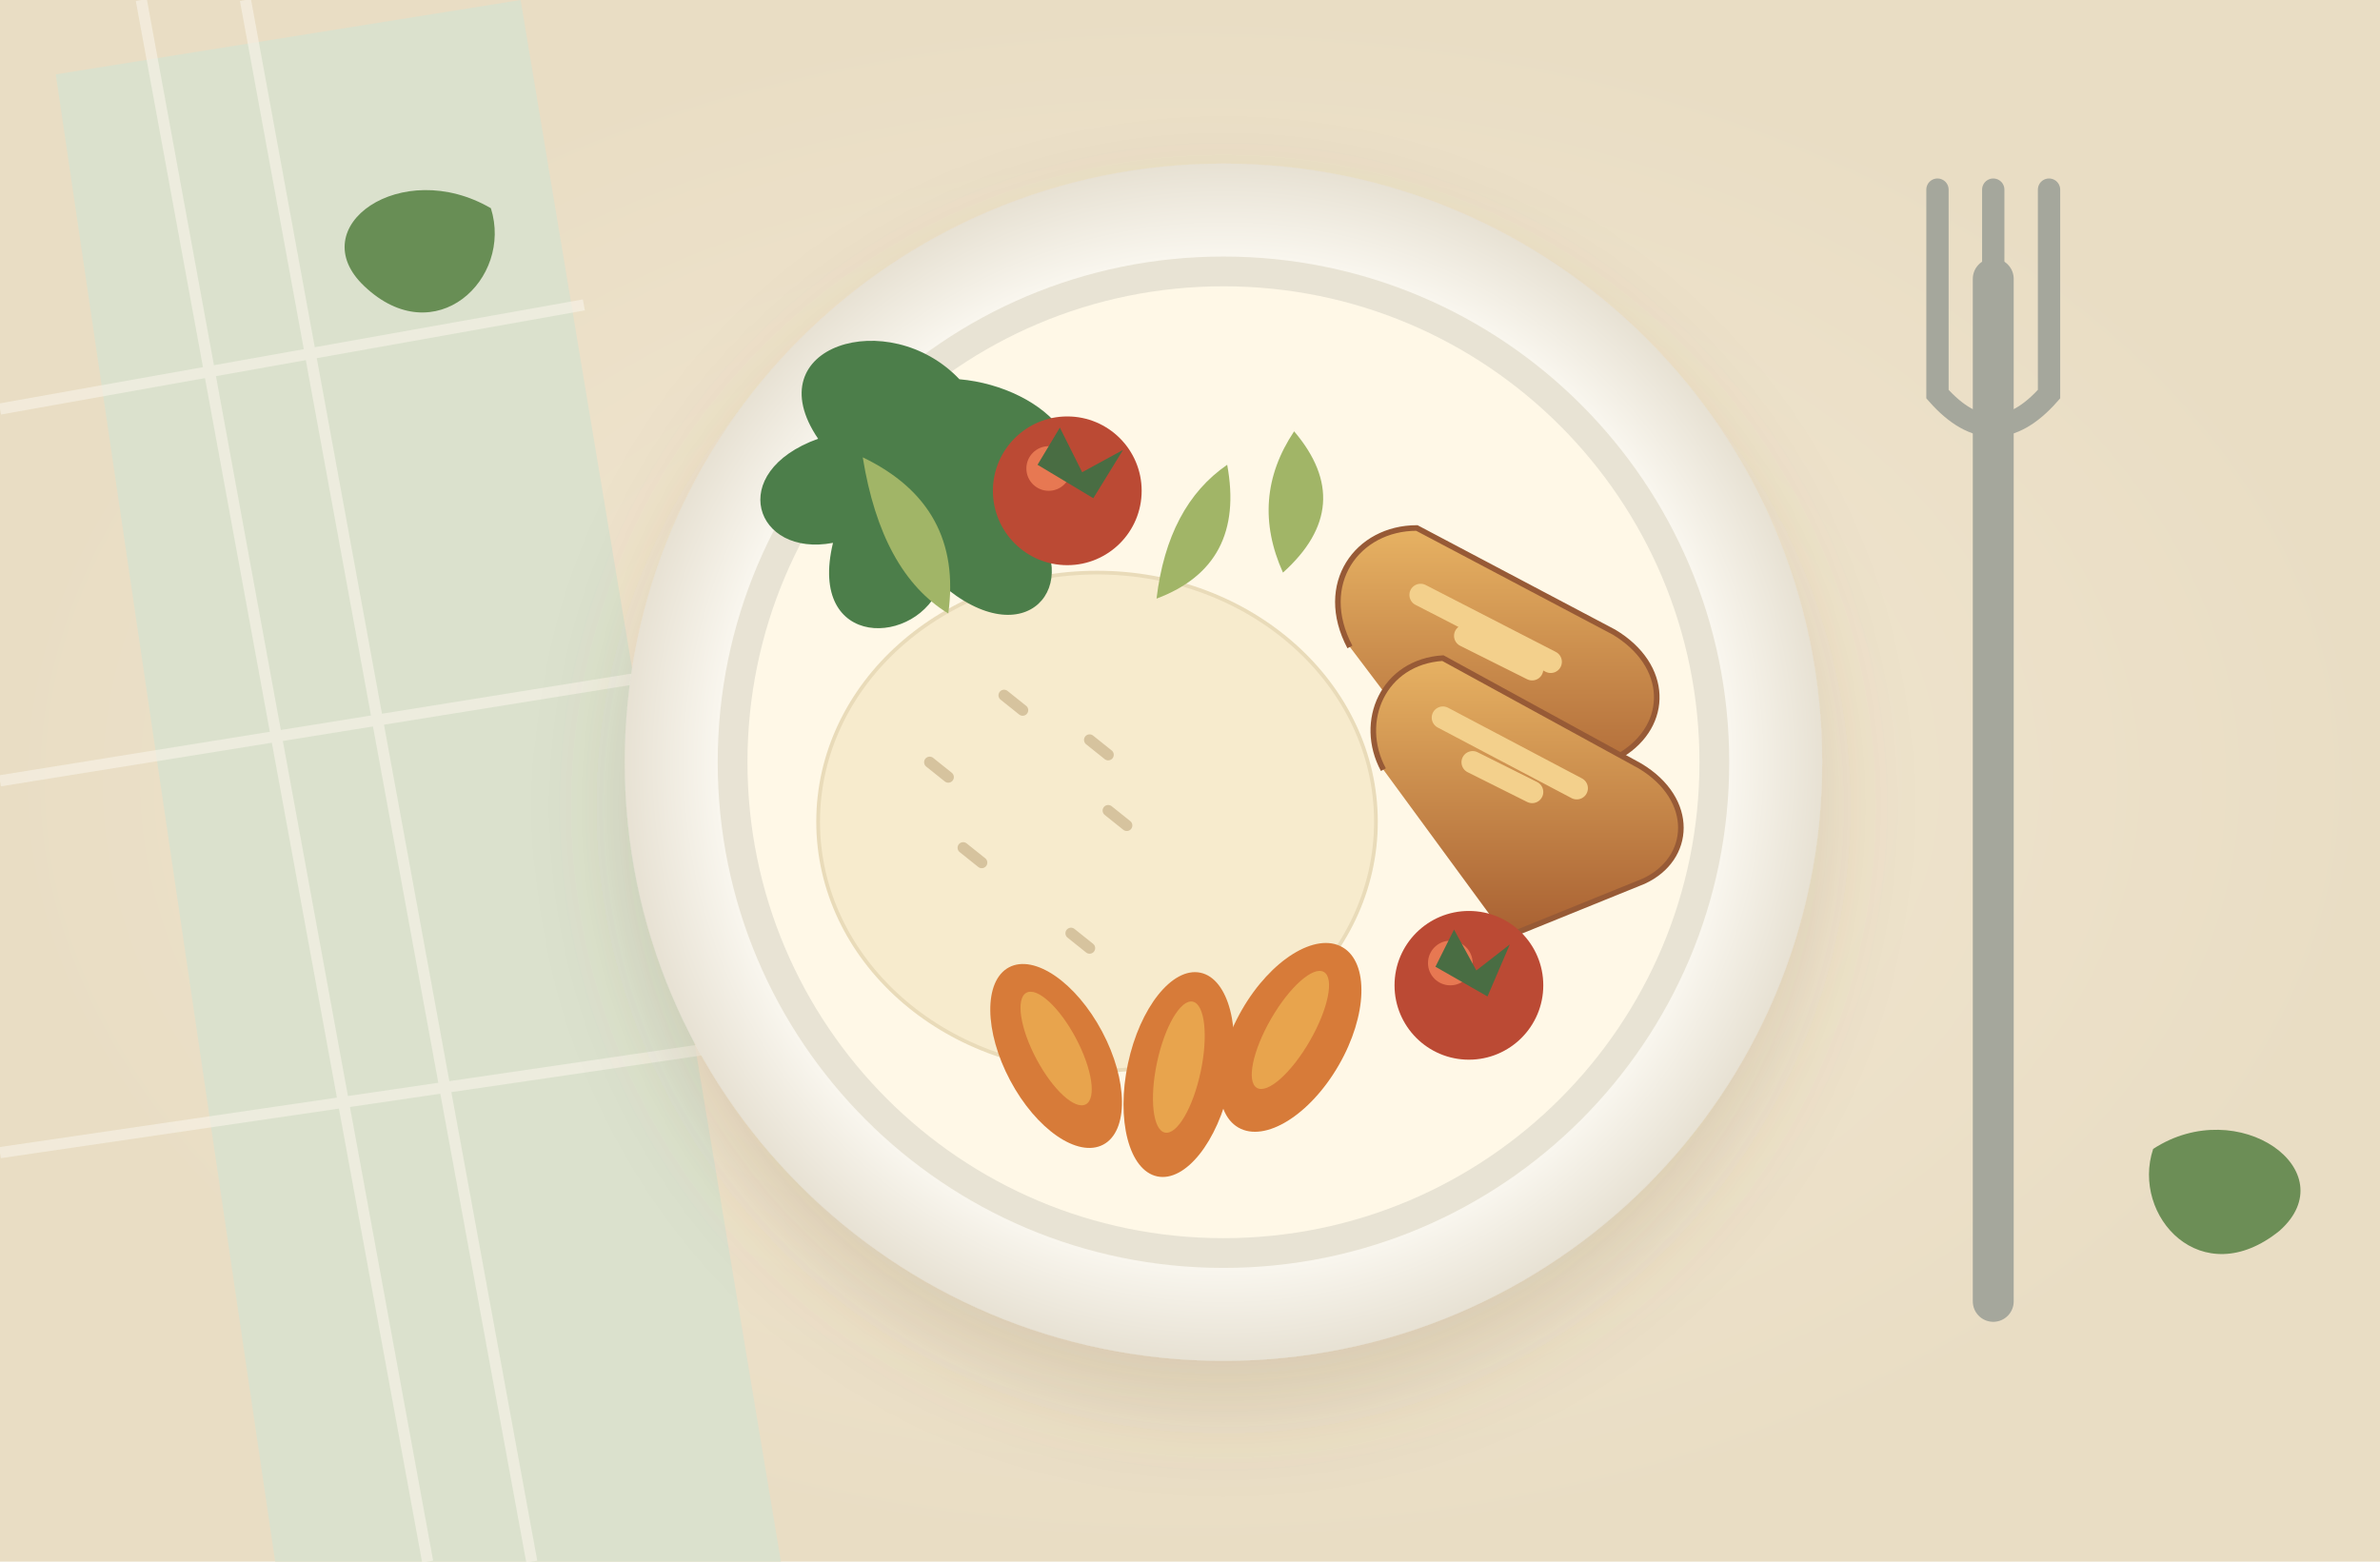
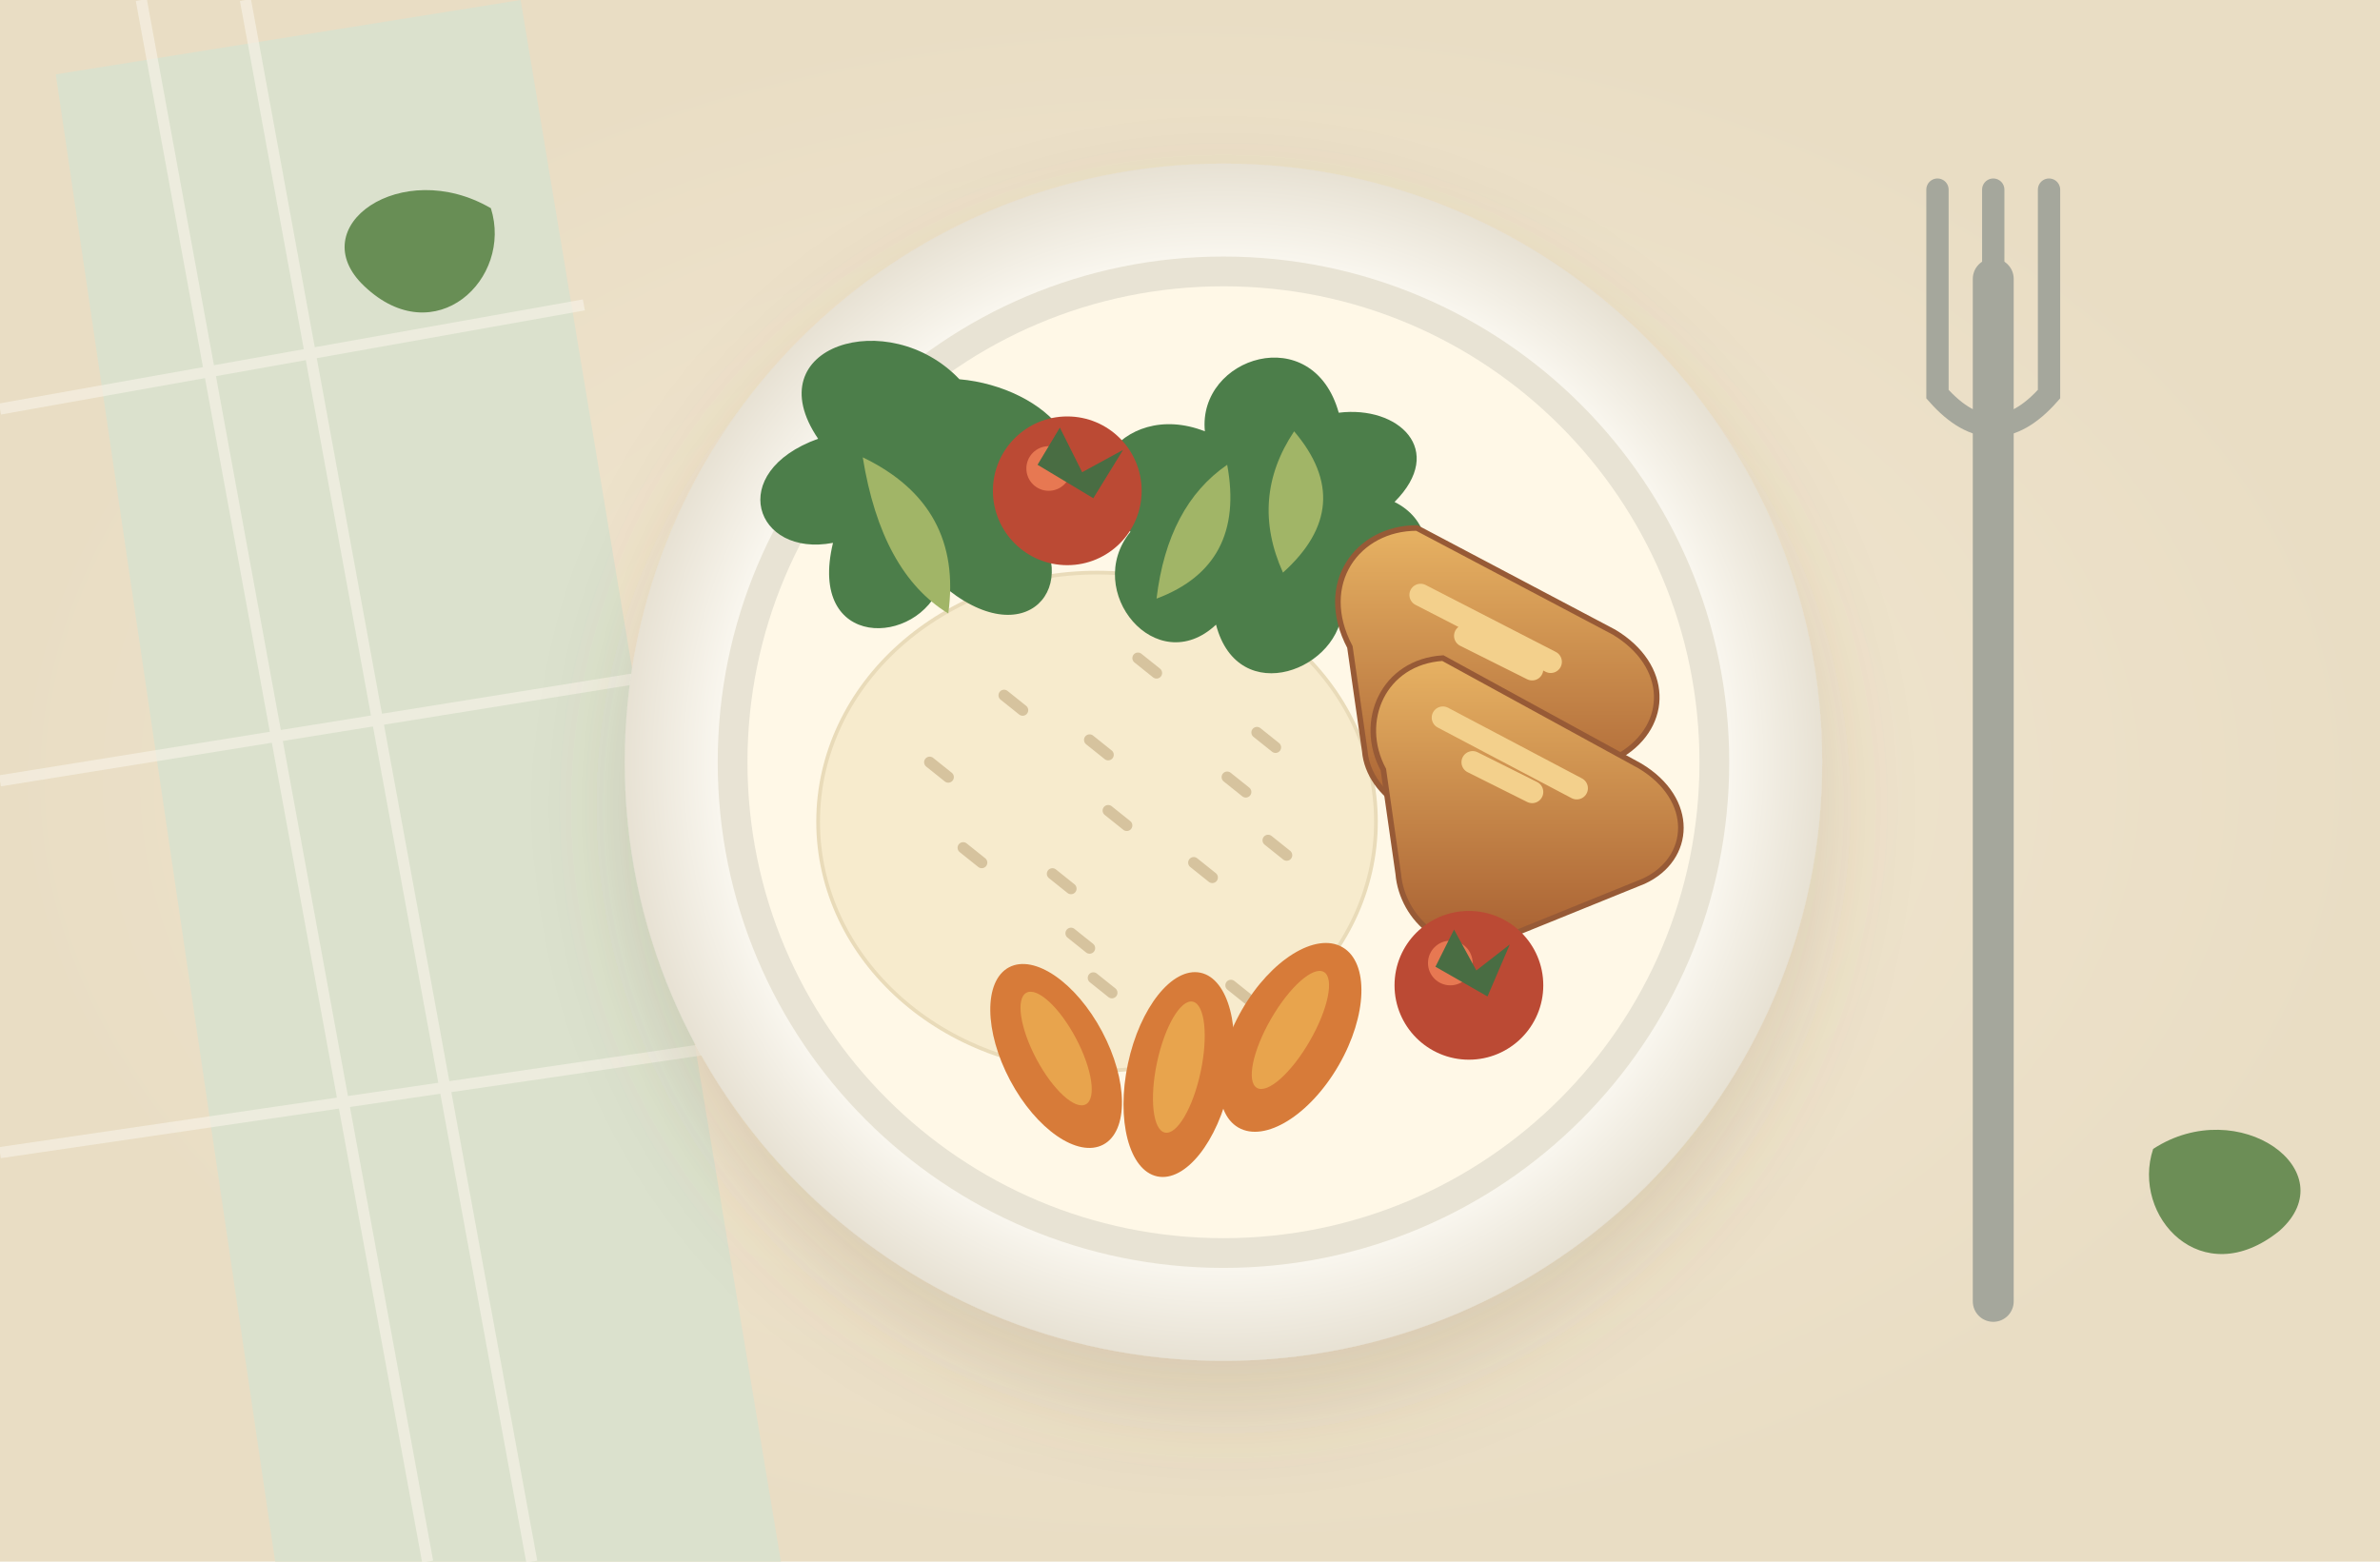
<svg xmlns="http://www.w3.org/2000/svg" viewBox="0 0 640 420">
  <defs>
    <radialGradient id="bg">
      <stop stop-color="#F4E9D4" />
      <stop offset="1" stop-color="#E9DDC4" />
    </radialGradient>
    <radialGradient id="plate">
      <stop stop-color="#FFFFFF" />
      <stop offset=".8" stop-color="#FEFCF6" />
      <stop offset="1" stop-color="#E7E1D3" />
    </radialGradient>
    <linearGradient id="bread" x2="0" y2="1">
      <stop stop-color="#E7B263" />
      <stop offset="1" stop-color="#A86032" />
    </linearGradient>
    <filter id="shadow" x="-.3" y="-.3" width="1.6" height="1.6">
      <feDropShadow dx="0" dy="12" stdDeviation="12" flood-color="#776344" flood-opacity=".17" />
    </filter>
  </defs>
  <rect width="640" height="420" fill="url(#bg)" />
  <path d="M15 20 140 0l70 420H74Z" fill="#DBE1CD" />
  <path d="m38 0 77 420M66 0l77 420M0 110l157-28M0 210l174-28M0 310l191-28" stroke="#F8F4E9" stroke-width="3" opacity=".6" />
  <g filter="url(#shadow)">
    <circle cx="329" cy="205" r="161" fill="url(#plate)" />
    <circle cx="329" cy="205" r="136" fill="#E8E3D4" />
    <circle cx="329" cy="205" r="128" fill="#FFF8E7" />
  </g>
  <g fill="#F7EBCD" stroke="#E9DBB9" stroke-width="1">
    <ellipse cx="295" cy="221" rx="75" ry="67" />
-     <path d="m250 205 5 4m15-22 5 4m18 8 5 4m-39 25 5 4m34-14 5 4m-15 29 5 4m28- 23 5 4m-20-59 5 4m27 16 5 4m-2 25 5 4m-52 33 5 4m32-2 5 4m-6-60 5 4m-52 22 5 4" stroke="#D6C39E" stroke-width="3" stroke-linecap="round" />
+     <path d="m250 205 5 4m15-22 5 4m18 8 5 4m-39 25 5 4m34-14 5 4m-15 29 5 4m28-23 5 4m-20-59 5 4m27 16 5 4m-2 25 5 4m-52 33 5 4m32-2 5 4m-6-60 5 4m-52 22 5 4" stroke="#D6C39E" stroke-width="3" stroke-linecap="round" />
  </g>
  <g fill="#4C7E4A">
    <path d="M258 102c-19-20-55-9-38 16-25 9-17 32 4 28-7 29 23 28 29 11 23 20 39 0 24-17 25-16 4-36-19-38Z" />
-     <path d="M360 111c-7-25-38- 15-36 5-23-9-39 16-20 27-13 16 7 40 23 25 6 23 34 12 34-5 19 9 32-19 14-28 14- 14 1-26-15-24Z" />
+     <path d="M360 111c-7-25-38-15-36 5-23-9-39 16-20 27-13 16 7 40 23 25 6 23 34 12 34-5 19 9 32-19 14-28 14-14 1-26-15-24Z" />
  </g>
  <g fill="#A1B567">
    <path d="M232 123q27 13 23 42-18-11-23-42Z" />
    <path d="M330 125q-16 11-19 36 24-9 19-36Z" />
    <path d="M348 116q-12 18-3 38 20-18 3-38Z" />
  </g>
  <g fill="url(#bread)" stroke="#975A36" stroke-width="1.5">
-     <path d="M363 174c-9-17 2-32 18-32l53 28c15 9 15 25 2 33l-39 16c-14 5-29-5- 30-17Z" />
-     <path d="M372 207c-7-13 0-29 16-30l53 29c15 9 14 25 1 31l-37 15c-16 7-28-5- 29-17Z" />
+     <path d="M363 174c-9-17 2-32 18-32l53 28c15 9 15 25 2 33l-39 16c-14 5-29-5-30-17Z" />
+     <path d="M372 207c-7-13 0-29 16-30l53 29c15 9 14 25 1 31l-37 15c-16 7-28-5-29-17Z" />
  </g>
  <g stroke="#F3D08C" stroke-width="6" stroke-linecap="round">
    <path d="m382 160 35 18m-23-7 18 9m-24 13 36 19m-28-7 16 8" />
  </g>
  <g fill="#D77B39">
    <ellipse cx="284" cy="284" rx="14" ry="27" transform="rotate(-28 284 284)" />
    <ellipse cx="317" cy="289" rx="14" ry="28" transform="rotate(12 317 289)" />
    <ellipse cx="347" cy="279" rx="15" ry="28" transform="rotate(30 347 279)" />
  </g>
  <g fill="#E8A44D">
    <ellipse cx="284" cy="282" rx="6" ry="17" transform="rotate(-28 284 282)" />
    <ellipse cx="317" cy="287" rx="6" ry="18" transform="rotate(12 317 287)" />
    <ellipse cx="347" cy="277" rx="6" ry="18" transform="rotate(30 347 277)" />
  </g>
  <g fill="#BB4A34">
    <circle cx="287" cy="132" r="20" />
    <circle cx="395" cy="265" r="20" />
  </g>
  <g fill="#E77852">
    <circle cx="282" cy="126" r="6" />
    <circle cx="390" cy="259" r="6" />
  </g>
  <g fill="#496D43">
    <path d="m285 115 6 12 11-6-8 13-15-9Z" />
    <path d="m391 250 6 11 9-7-6 14-14-8Z" />
  </g>
  <path d="M536 75v275" stroke="#A5A79C" stroke-width="11" stroke-linecap="round" />
  <path d="M521 51v55q15 17 30 0V51m-15 0v56" fill="none" stroke="#A5A79C" stroke-width="6" stroke-linecap="round" />
  <path d="M132 56c-24-14-51 5-34 21 19 18 40-2 34-21Z" fill="#688E55" />
  <path d="M579 309c23-15 52 6 34 22-21 17-40-4-34-22Z" fill="#6C8E56" />
</svg>
